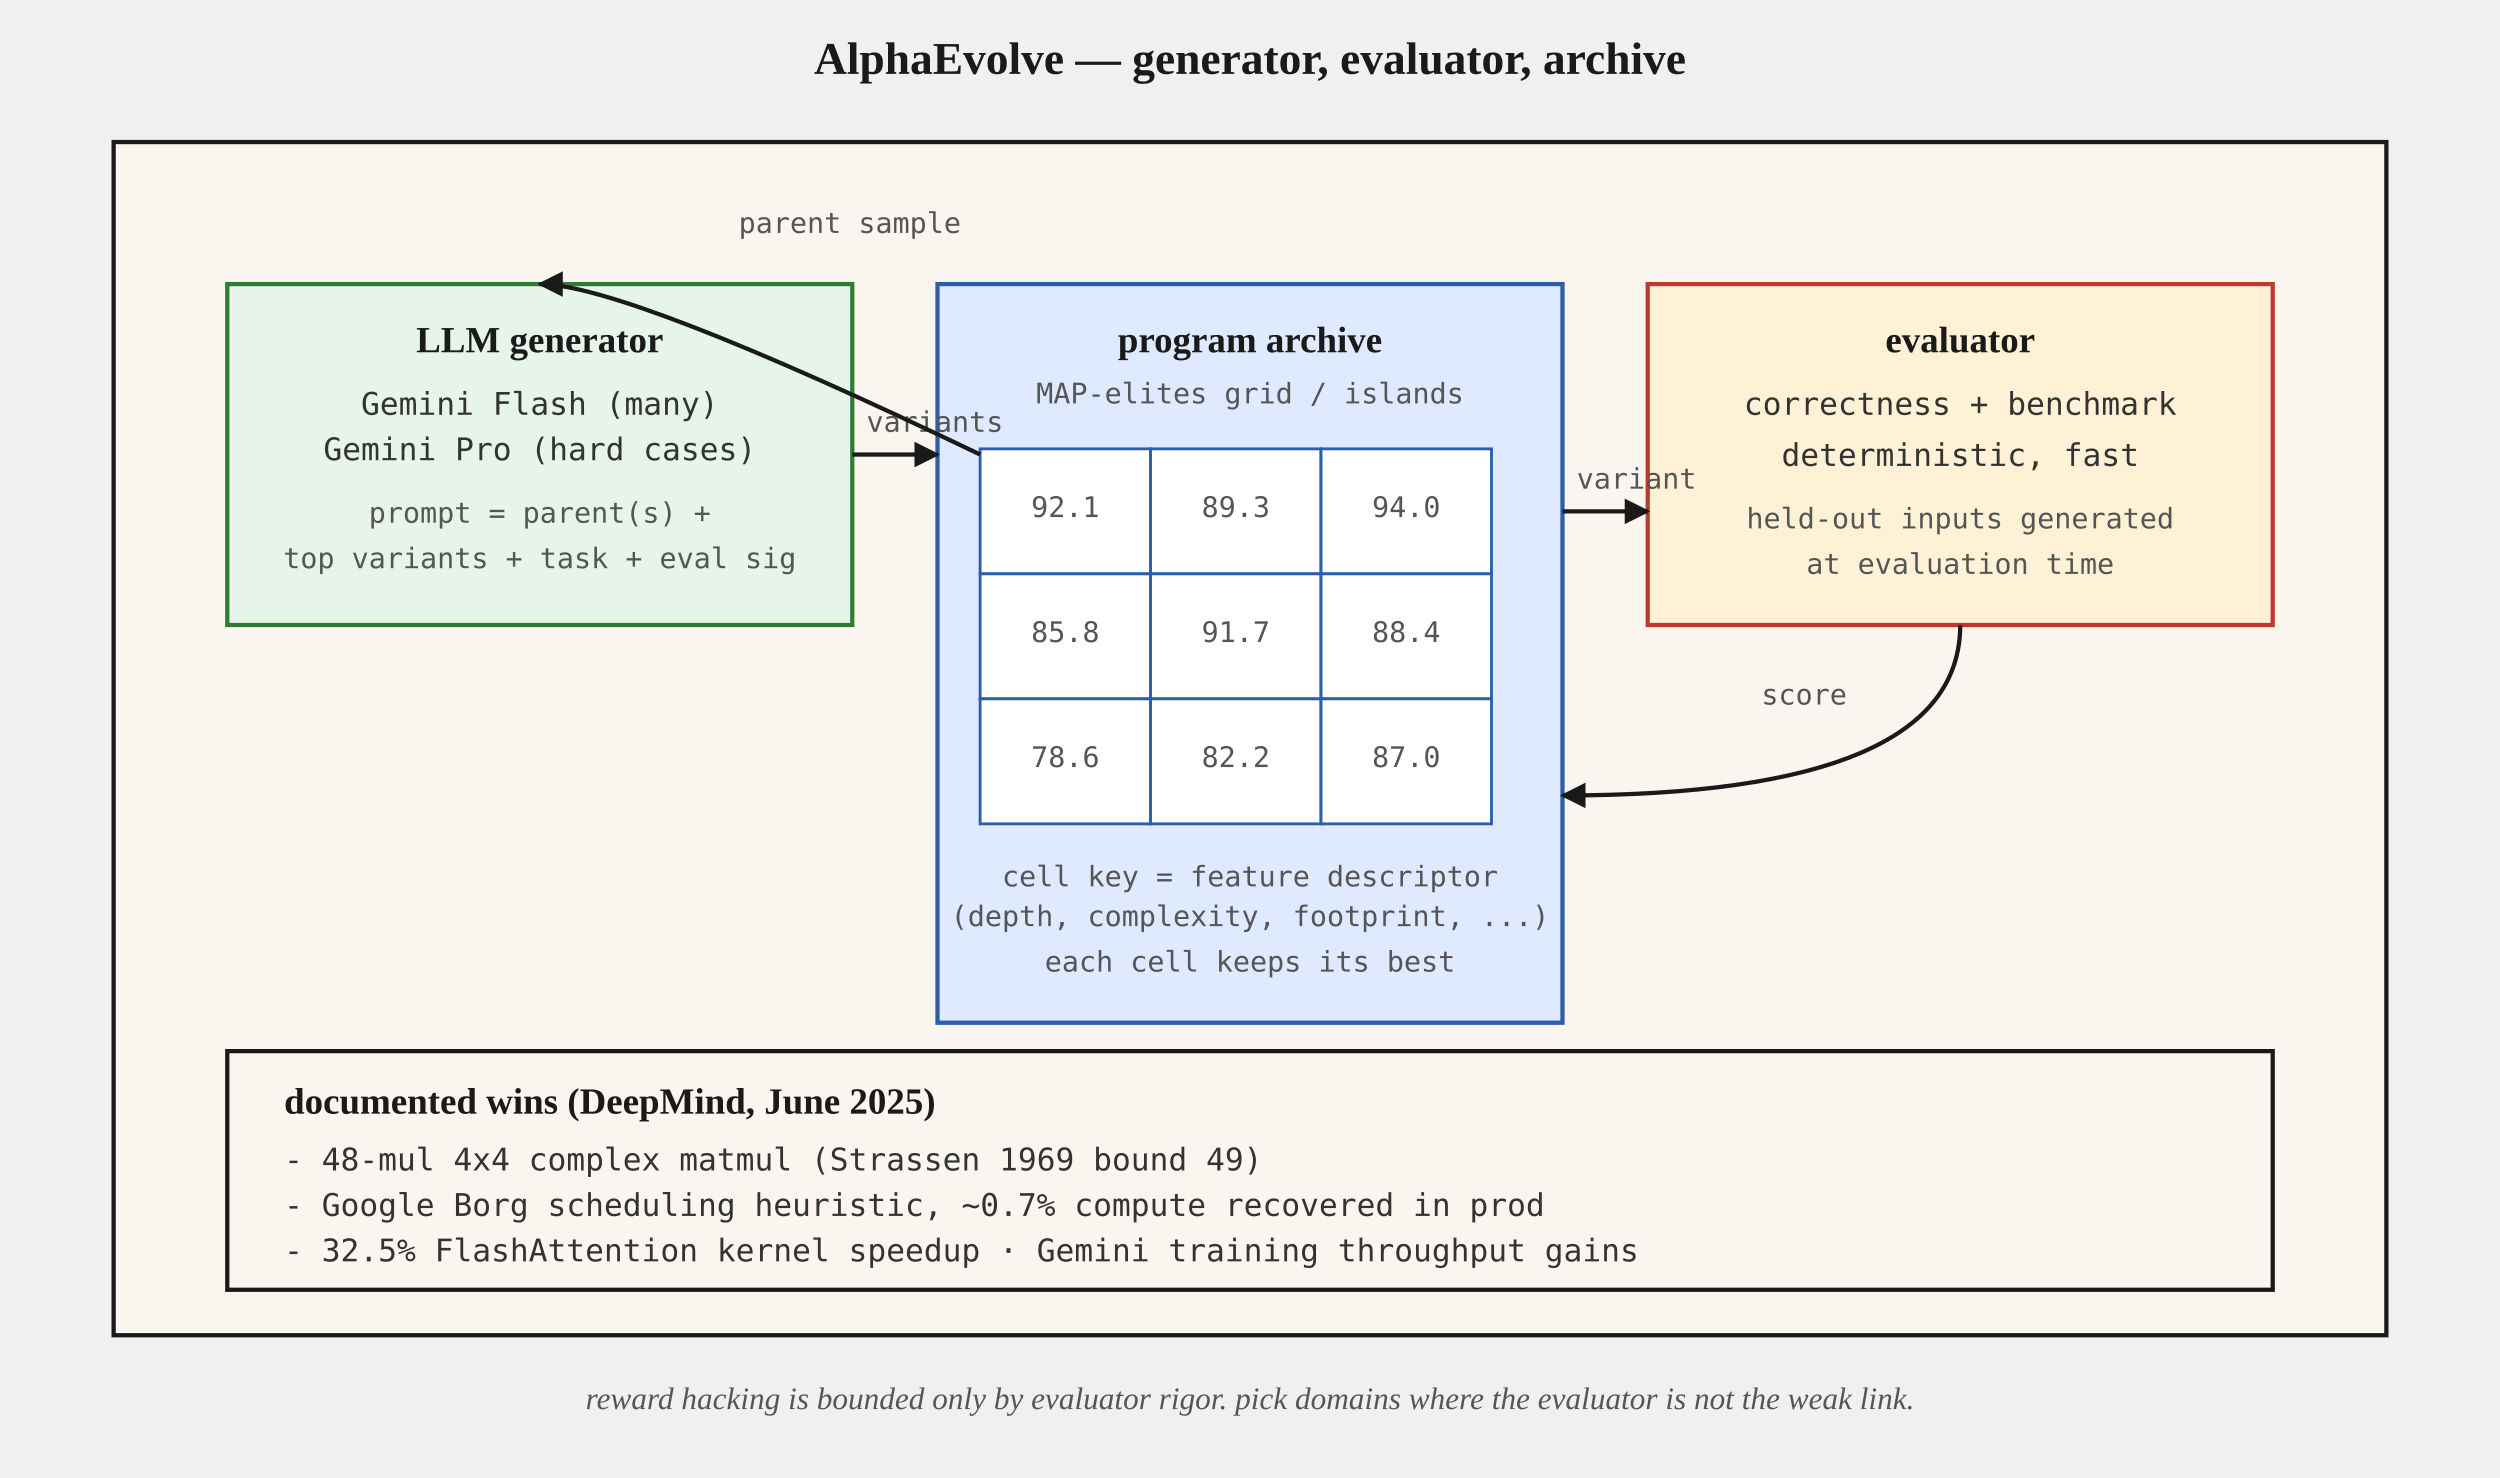
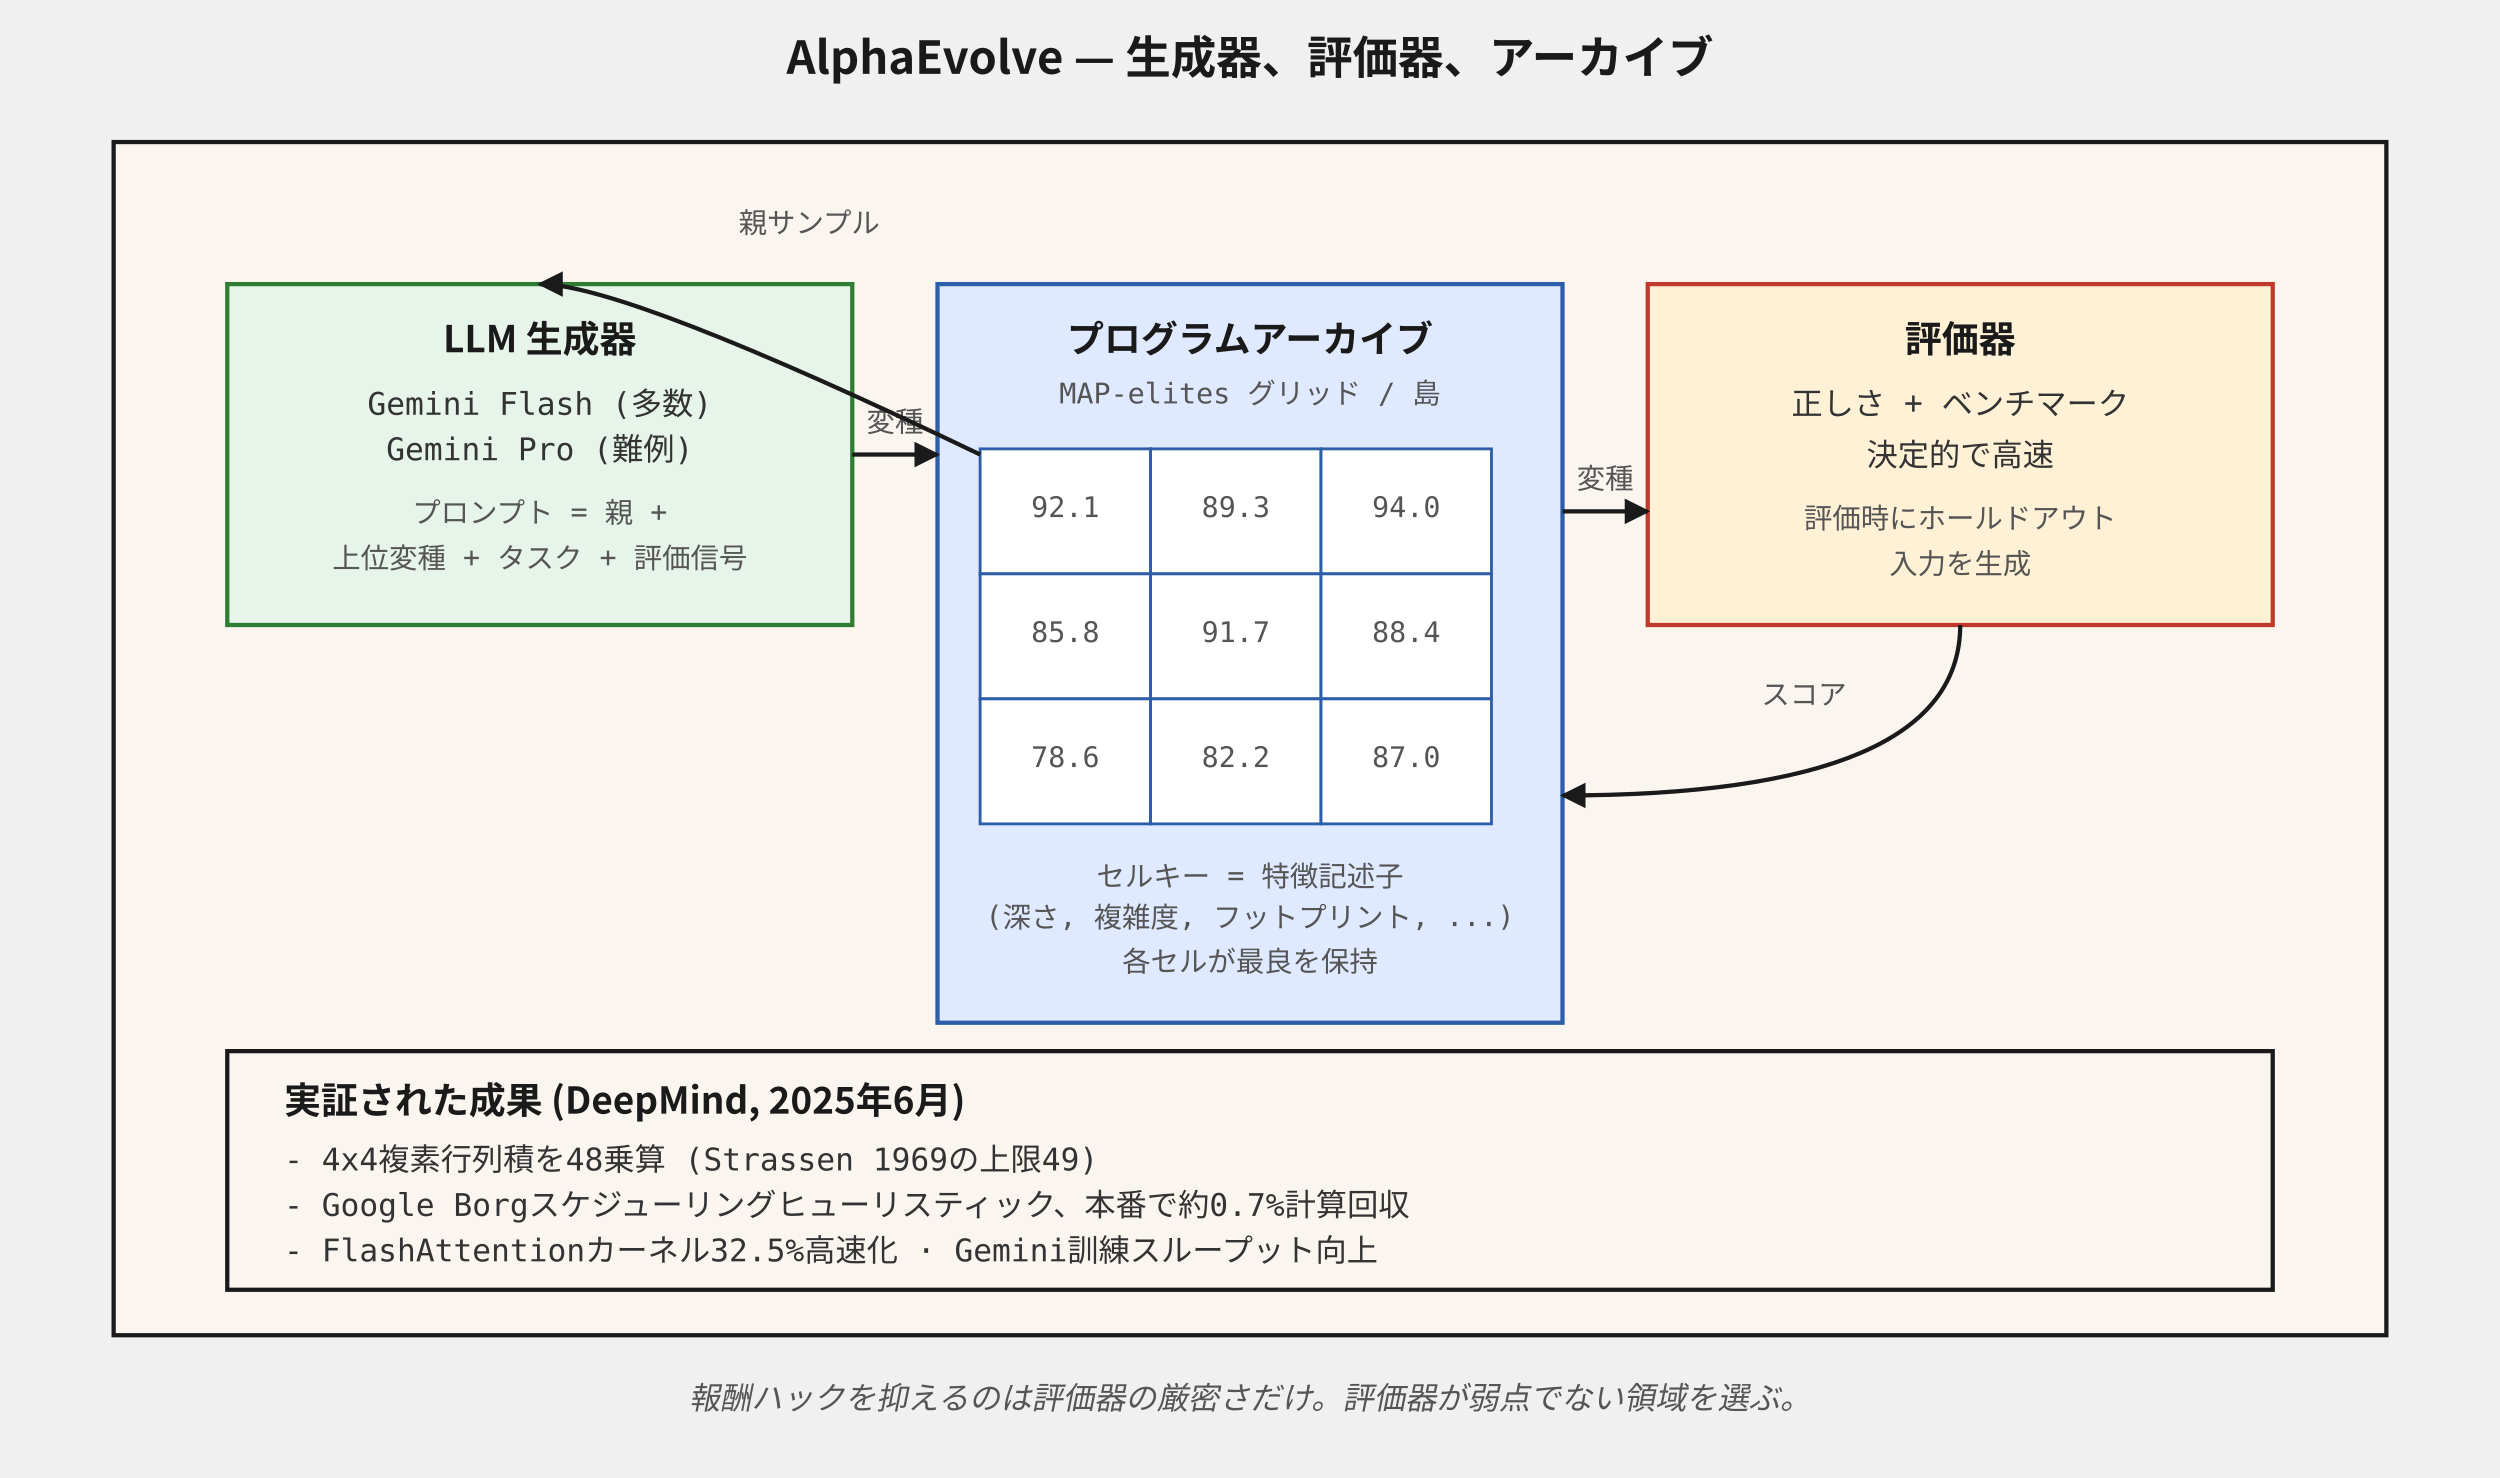
- <svg xmlns="http://www.w3.org/2000/svg" viewBox="0 0 880 520" font-family="Georgia, 'Times New Roman', serif">
+ <svg xmlns="http://www.w3.org/2000/svg" viewBox="0 0 880 520" font-family="'Hiragino Sans', 'Yu Gothic', 'Noto Sans CJK JP', sans-serif">
  <defs>
    <marker id="arrow" viewBox="0 0 10 10" refX="9" refY="5" markerWidth="6" markerHeight="6" orient="auto">
      <path d="M0,0 L10,5 L0,10 z" fill="#1a1a1a" />
    </marker>
    <style>
      .box { fill: #faf6ef; stroke: #1a1a1a; stroke-width: 1.5; }
      .hot { fill: #fff1d6; stroke: #c0392b; stroke-width: 1.5; }
      .cool { fill: #e6f4ea; stroke: #2e7d32; stroke-width: 1.5; }
      .cold { fill: #dfe9ff; stroke: #2c5ea9; stroke-width: 1.5; }
      .label { font-size: 13px; font-weight: 600; fill: #1a1a1a; }
-       .content { font-size: 11px; font-family: 'Menlo', monospace; fill: #333; }
-       .small { font-size: 10px; font-family: 'Menlo', monospace; fill: #555; }
+       .content { font-size: 11px; font-family: 'Hiragino Sans', 'Yu Gothic', 'Menlo', monospace; fill: #333; }
+       .small { font-size: 10px; font-family: 'Hiragino Sans', 'Yu Gothic', 'Menlo', monospace; fill: #555; }
      .caption { font-size: 11px; fill: #555; font-style: italic; }
      .title { font-size: 16px; font-weight: 700; fill: #1a1a1a; }
    </style>
  </defs>
-   <text x="440" y="26" text-anchor="middle" class="title">AlphaEvolve — generator, evaluator, archive</text>
+   <text x="440" y="26" text-anchor="middle" class="title">AlphaEvolve — 生成器、評価器、アーカイブ</text>
  <rect x="40" y="50" width="800" height="420" class="box" />
  <rect x="80" y="100" width="220" height="120" class="cool" />
-   <text x="190" y="124" text-anchor="middle" class="label">LLM generator</text>
-   <text x="190" y="146" text-anchor="middle" class="content">Gemini Flash (many)</text>
-   <text x="190" y="162" text-anchor="middle" class="content">Gemini Pro (hard cases)</text>
-   <text x="190" y="184" text-anchor="middle" class="small">prompt = parent(s) +</text>
-   <text x="190" y="200" text-anchor="middle" class="small">top variants + task + eval sig</text>
+   <text x="190" y="124" text-anchor="middle" class="label">LLM 生成器</text>
+   <text x="190" y="146" text-anchor="middle" class="content">Gemini Flash (多数)</text>
+   <text x="190" y="162" text-anchor="middle" class="content">Gemini Pro (難例)</text>
+   <text x="190" y="184" text-anchor="middle" class="small">プロンプト = 親 +</text>
+   <text x="190" y="200" text-anchor="middle" class="small">上位変種 + タスク + 評価信号</text>
  <rect x="330" y="100" width="220" height="260" class="cold" />
-   <text x="440" y="124" text-anchor="middle" class="label">program archive</text>
-   <text x="440" y="142" text-anchor="middle" class="small">MAP-elites grid / islands</text>
+   <text x="440" y="124" text-anchor="middle" class="label">プログラムアーカイブ</text>
+   <text x="440" y="142" text-anchor="middle" class="small">MAP-elites グリッド / 島</text>
  <g stroke="#2c5ea9" stroke-width="1" fill="#ffffff">
    <rect x="345" y="158" width="60" height="44" />
    <rect x="405" y="158" width="60" height="44" />
    <rect x="465" y="158" width="60" height="44" />
    <rect x="345" y="202" width="60" height="44" />
    <rect x="405" y="202" width="60" height="44" />
    <rect x="465" y="202" width="60" height="44" />
    <rect x="345" y="246" width="60" height="44" />
    <rect x="405" y="246" width="60" height="44" />
    <rect x="465" y="246" width="60" height="44" />
  </g>
  <g class="small">
    <text x="375" y="182" text-anchor="middle">92.1</text>
    <text x="435" y="182" text-anchor="middle">89.3</text>
    <text x="495" y="182" text-anchor="middle">94.0</text>
    <text x="375" y="226" text-anchor="middle">85.8</text>
    <text x="435" y="226" text-anchor="middle">91.7</text>
    <text x="495" y="226" text-anchor="middle">88.4</text>
    <text x="375" y="270" text-anchor="middle">78.6</text>
    <text x="435" y="270" text-anchor="middle">82.2</text>
    <text x="495" y="270" text-anchor="middle">87.0</text>
  </g>
-   <text x="440" y="312" text-anchor="middle" class="small">cell key = feature descriptor</text>
-   <text x="440" y="326" text-anchor="middle" class="small">(depth, complexity, footprint, ...)</text>
-   <text x="440" y="342" text-anchor="middle" class="small">each cell keeps its best</text>
+   <text x="440" y="312" text-anchor="middle" class="small">セルキー = 特徴記述子</text>
+   <text x="440" y="326" text-anchor="middle" class="small">(深さ, 複雑度, フットプリント, ...)</text>
+   <text x="440" y="342" text-anchor="middle" class="small">各セルが最良を保持</text>
  <rect x="580" y="100" width="220" height="120" class="hot" />
-   <text x="690" y="124" text-anchor="middle" class="label">evaluator</text>
-   <text x="690" y="146" text-anchor="middle" class="content">correctness + benchmark</text>
-   <text x="690" y="164" text-anchor="middle" class="content">deterministic, fast</text>
-   <text x="690" y="186" text-anchor="middle" class="small">held-out inputs generated</text>
-   <text x="690" y="202" text-anchor="middle" class="small">at evaluation time</text>
+   <text x="690" y="124" text-anchor="middle" class="label">評価器</text>
+   <text x="690" y="146" text-anchor="middle" class="content">正しさ + ベンチマーク</text>
+   <text x="690" y="164" text-anchor="middle" class="content">決定的で高速</text>
+   <text x="690" y="186" text-anchor="middle" class="small">評価時にホールドアウト</text>
+   <text x="690" y="202" text-anchor="middle" class="small">入力を生成</text>
  <path d="M300 160 L330 160" stroke="#1a1a1a" stroke-width="1.5" marker-end="url(#arrow)" />
-   <text x="305" y="152" class="small">variants</text>
+   <text x="305" y="152" class="small">変種</text>
  <path d="M550 180 L580 180" stroke="#1a1a1a" stroke-width="1.5" marker-end="url(#arrow)" />
-   <text x="555" y="172" class="small">variant</text>
+   <text x="555" y="172" class="small">変種</text>
  <path d="M690 220 Q 690 280 550 280" stroke="#1a1a1a" stroke-width="1.5" fill="none" marker-end="url(#arrow)" />
-   <text x="620" y="248" class="small">score</text>
+   <text x="620" y="248" class="small">スコア</text>
  <path d="M345 160 Q 220 100 190 100" stroke="#1a1a1a" stroke-width="1.5" fill="none" marker-end="url(#arrow)" />
-   <text x="260" y="82" class="small">parent sample</text>
+   <text x="260" y="82" class="small">親サンプル</text>
  <rect x="80" y="370" width="720" height="84" class="box" />
-   <text x="100" y="392" class="label">documented wins (DeepMind, June 2025)</text>
-   <text x="100" y="412" class="content">- 48-mul 4x4 complex matmul (Strassen 1969 bound 49)</text>
-   <text x="100" y="428" class="content">- Google Borg scheduling heuristic, ~0.7% compute recovered in prod</text>
-   <text x="100" y="444" class="content">- 32.5% FlashAttention kernel speedup · Gemini training throughput gains</text>
-   <text x="440" y="496" text-anchor="middle" class="caption">reward hacking is bounded only by evaluator rigor. pick domains where the evaluator is not the weak link.</text>
+   <text x="100" y="392" class="label">実証された成果 (DeepMind, 2025年6月)</text>
+   <text x="100" y="412" class="content">- 4x4複素行列積を48乗算 (Strassen 1969の上限49)</text>
+   <text x="100" y="428" class="content">- Google Borgスケジューリングヒューリスティック、本番で約0.7%計算回収</text>
+   <text x="100" y="444" class="content">- FlashAttentionカーネル32.5%高速化 · Gemini訓練スループット向上</text>
+   <text x="440" y="496" text-anchor="middle" class="caption">報酬ハックを抑えるのは評価器の厳密さだけ。評価器が弱点でない領域を選ぶ。</text>
</svg>
